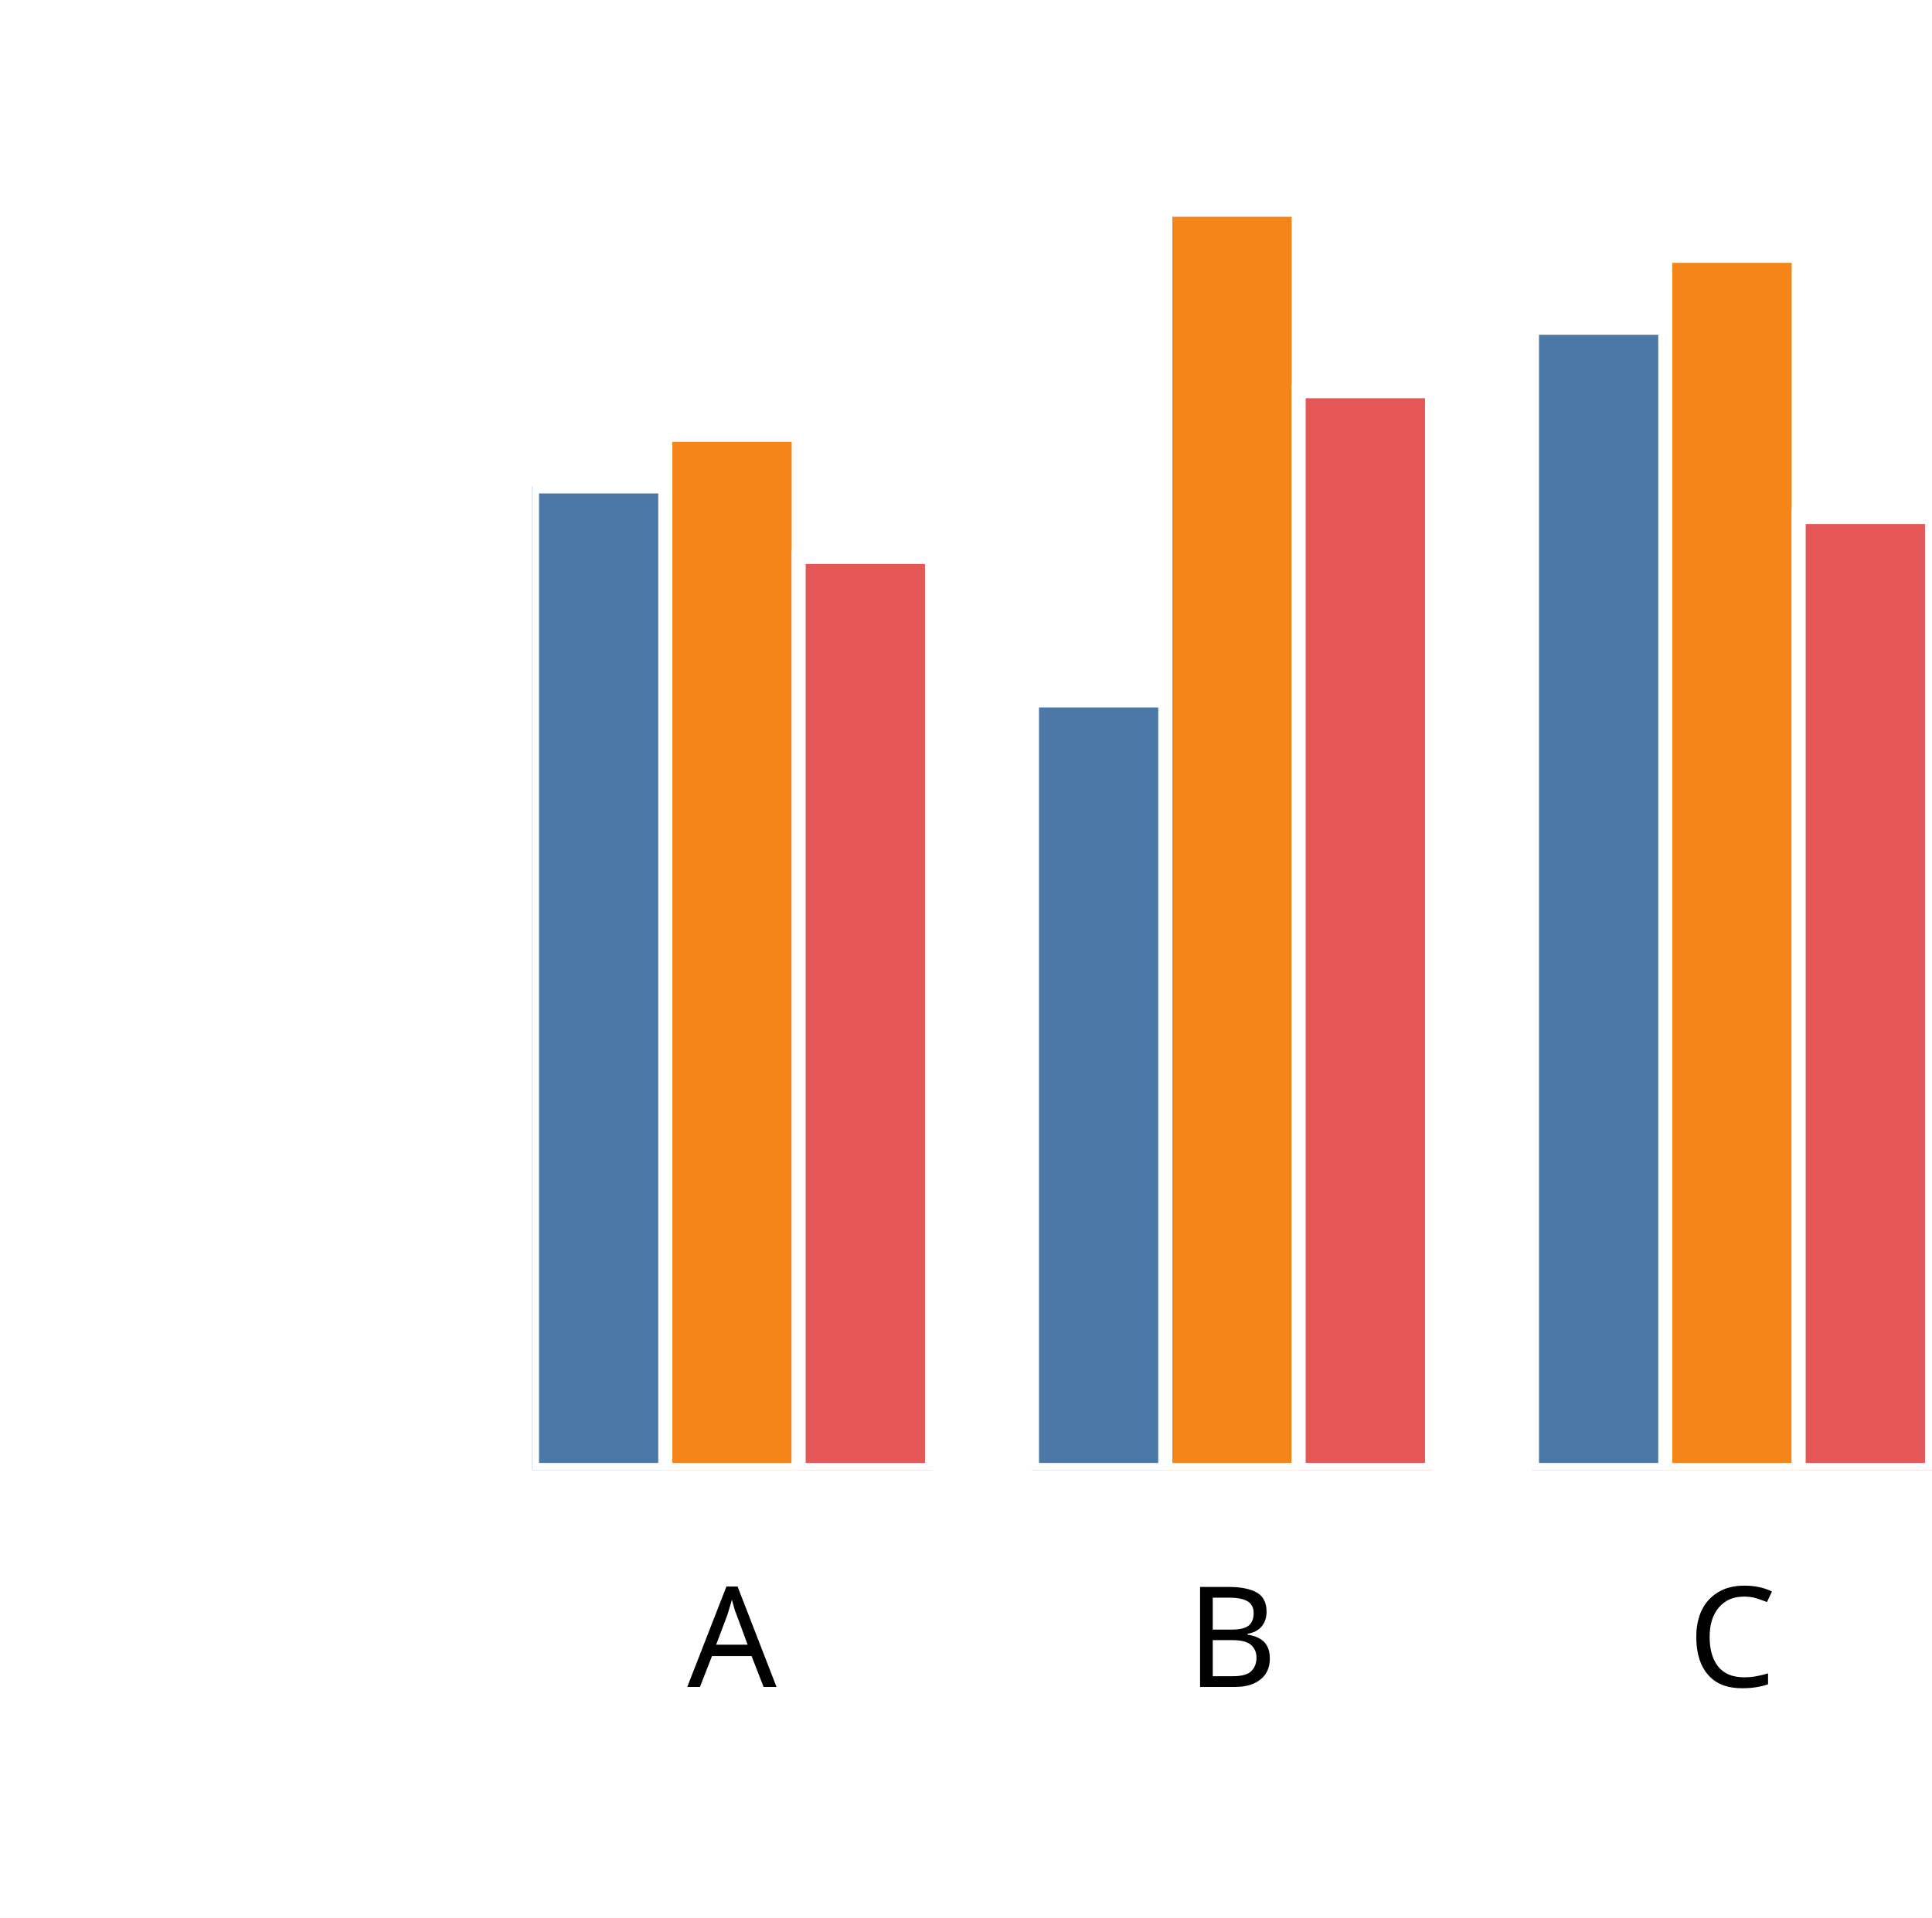
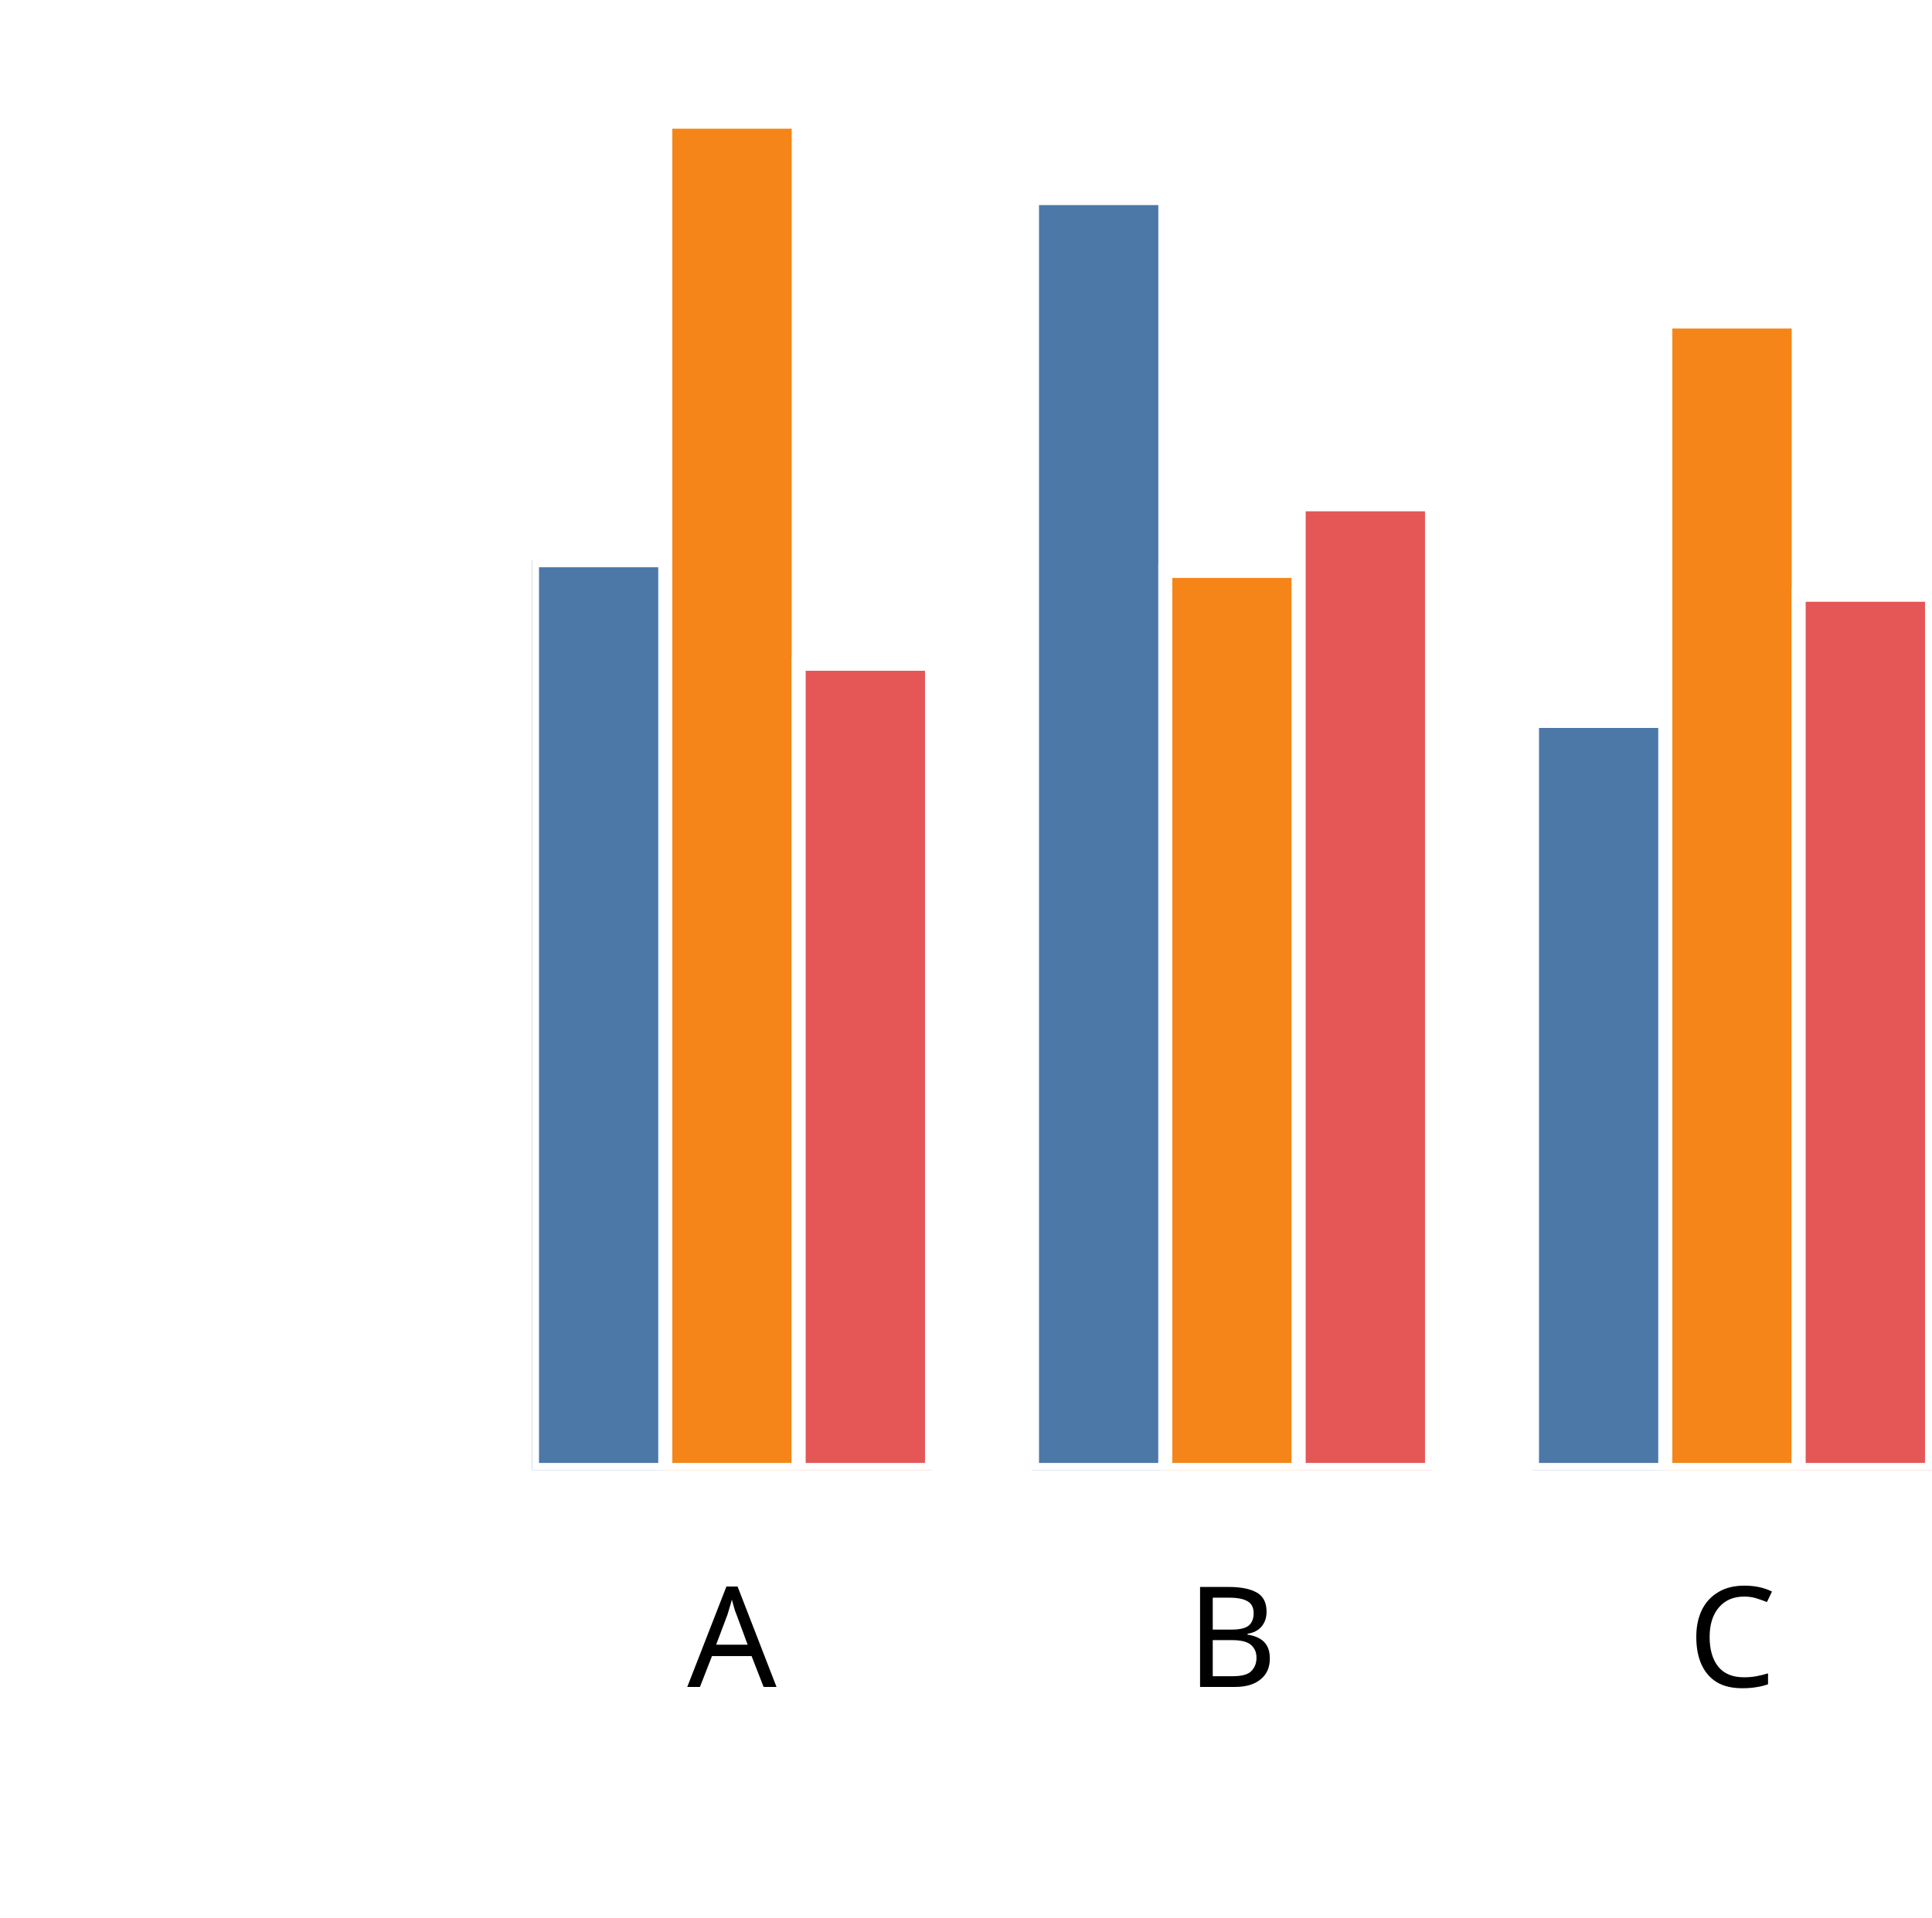
<svg xmlns="http://www.w3.org/2000/svg" version="1.1" class="marks" width="138" height="137" viewBox="0 0 138 137">
  <rect width="138" height="137" fill="white" />
  <g fill="none" stroke-miterlimit="10" transform="translate(38,5)">
    <g class="mark-group role-frame root" role="graphics-object" aria-roledescription="group mark container">
      <g transform="translate(0,0)">
        <path class="background" aria-hidden="true" d="M0,0h100v100h-100Z" />
        <g>
          <g class="mark-group role-axis" role="graphics-symbol" aria-roledescription="axis" aria-label="X-axis titled 'x' for a discrete scale with 3 values: A, B, C">
            <g transform="translate(0.5,100.5)">
              <path class="background" aria-hidden="true" d="M0,0h0v0h0Z" pointer-events="none" />
              <g>
                <g class="mark-rule role-axis-tick" pointer-events="none">
                  <line transform="translate(14,0)" x2="0" y2="5" stroke="white" stroke-width="1.01" opacity="1" />
                  <line transform="translate(50,0)" x2="0" y2="5" stroke="white" stroke-width="1.01" opacity="1" />
                  <line transform="translate(85,0)" x2="0" y2="5" stroke="white" stroke-width="1.01" opacity="1" />
                </g>
                <g class="mark-text role-axis-label" pointer-events="none">
                  <text text-anchor="middle" transform="translate(13.78571,15)" font-family="sans-serif" font-size="10px" font-style="normal" font-weight="400" fill="black" opacity="1">A</text>
                  <text text-anchor="middle" transform="translate(49.5,15)" font-family="sans-serif" font-size="10px" font-style="normal" font-weight="400" fill="black" opacity="1">B</text>
                  <text text-anchor="middle" transform="translate(85.21429,15)" font-family="sans-serif" font-size="10px" font-style="normal" font-weight="400" fill="black" opacity="1">C</text>
                </g>
                <g class="mark-text role-axis-title" pointer-events="none">
                  <text text-anchor="middle" transform="translate(50,30)" font-family="sans-serif" font-size="11px" font-style="normal" font-weight="400" fill="white" opacity="1">x</text>
                </g>
              </g>
              <path class="foreground" aria-hidden="true" d="" pointer-events="none" display="none" />
            </g>
          </g>
          <g class="mark-group role-axis" role="graphics-symbol" aria-roledescription="axis" aria-label="Y-axis titled 'sum of y' for a linear scale with values from 0.0 to 2.0">
            <g transform="translate(0.5,0.5)">
              <path class="background" aria-hidden="true" d="M0,0h0v0h0Z" pointer-events="none" />
              <g>
                <g class="mark-rule role-axis-tick" pointer-events="none">
                  <line transform="translate(0,100)" x2="-5" y2="0" stroke="white" stroke-width="1.01" opacity="1" />
                  <line transform="translate(0,75)" x2="-5" y2="0" stroke="white" stroke-width="1.01" opacity="1" />
                  <line transform="translate(0,50)" x2="-5" y2="0" stroke="white" stroke-width="1.01" opacity="1" />
                  <line transform="translate(0,25)" x2="-5" y2="0" stroke="white" stroke-width="1.01" opacity="1" />
                  <line transform="translate(0,0)" x2="-5" y2="0" stroke="white" stroke-width="1.01" opacity="1" />
                </g>
                <g class="mark-text role-axis-label" pointer-events="none">
                  <text text-anchor="end" transform="translate(-7,103)" font-family="sans-serif" font-size="10px" font-style="normal" font-weight="400" fill="white" opacity="1">0.0</text>
                  <text text-anchor="end" transform="translate(-7,78)" font-family="sans-serif" font-size="10px" font-style="normal" font-weight="400" fill="white" opacity="1">0.5</text>
                  <text text-anchor="end" transform="translate(-7,53)" font-family="sans-serif" font-size="10px" font-style="normal" font-weight="400" fill="white" opacity="1">1.0</text>
                  <text text-anchor="end" transform="translate(-7,28)" font-family="sans-serif" font-size="10px" font-style="normal" font-weight="400" fill="white" opacity="1">1.5</text>
                  <text text-anchor="end" transform="translate(-7,3)" font-family="sans-serif" font-size="10px" font-style="normal" font-weight="400" fill="white" opacity="1">2.0</text>
                </g>
                <g class="mark-text role-axis-title" pointer-events="none">
                  <text text-anchor="middle" transform="translate(-26.90332,50) rotate(-90) translate(0,-2)" font-family="sans-serif" font-size="11px" font-style="normal" font-weight="400" fill="white" opacity="1">sum of y</text>
                </g>
              </g>
              <path class="foreground" aria-hidden="true" d="" pointer-events="none" display="none" />
            </g>
          </g>
          <g class="mark-group role-scope" clip-path="url(#clip1)" role="graphics-object" aria-roledescription="group mark container">
            <g transform="translate(0,0)">
              <path class="background" aria-hidden="true" d="M0,0h0v0h0Z" />
              <g>
                <g class="mark-rect role-mark" role="graphics-symbol" aria-roledescription="rect mark container">
-                   <path d="M1.7763568394002505e-15,29.748h9.524v70.252h-9.524Z" fill="#4c78a8" stroke="white" stroke-width="1" opacity="1" />
-                   <path d="M9.524,26.058h9.524v73.942h-9.524Z" fill="#f58518" stroke="white" stroke-width="1" opacity="1" />
-                   <path d="M19.048,34.784h9.524v65.216h-9.524Z" fill="#e45756" stroke="white" stroke-width="1" opacity="1" />
+                   <path d="M1.7763568394002505e-15,35.019h9.524v64.981h-9.524Z" fill="#4c78a8" stroke="white" stroke-width="1" opacity="1" />
+                   <path d="M9.524,3.694h9.524v96.306h-9.524Z" fill="#f58518" stroke="white" stroke-width="1" opacity="1" />
+                   <path d="M19.048,42.413h9.524v57.587h-9.524Z" fill="#e45756" stroke="white" stroke-width="1" opacity="1" />
                </g>
              </g>
              <path class="foreground" aria-hidden="true" d="" display="none" />
            </g>
            <g transform="translate(35.71429,0)">
              <path class="background" aria-hidden="true" d="M0,0h0v0h0Z" />
              <g>
                <g class="mark-rect role-mark" role="graphics-symbol" aria-roledescription="rect mark container">
-                   <path d="M1.7763568394002505e-15,45.036h9.524v54.964h-9.524Z" fill="#4c78a8" stroke="white" stroke-width="1" opacity="1" />
-                   <path d="M9.524,9.987h9.524v90.013h-9.524Z" fill="#f58518" stroke="white" stroke-width="1" opacity="1" />
-                   <path d="M19.048,22.946h9.524v77.054h-9.524Z" fill="#e45756" stroke="white" stroke-width="1" opacity="1" />
+                   <path d="M1.7763568394002505e-15,9.151h9.524v90.849h-9.524Z" fill="#4c78a8" stroke="white" stroke-width="1" opacity="1" />
+                   <path d="M9.524,35.784h9.524v64.216h-9.524Z" fill="#f58518" stroke="white" stroke-width="1" opacity="1" />
+                   <path d="M19.048,31.023h9.524v68.977h-9.524Z" fill="#e45756" stroke="white" stroke-width="1" opacity="1" />
                </g>
              </g>
              <path class="foreground" aria-hidden="true" d="" display="none" />
            </g>
            <g transform="translate(71.42857,0)">
              <path class="background" aria-hidden="true" d="M0,0h0v0h0Z" />
              <g>
                <g class="mark-rect role-mark" role="graphics-symbol" aria-roledescription="rect mark container">
-                   <path d="M1.7763568394002505e-15,18.413h9.524v81.587h-9.524Z" fill="#4c78a8" stroke="white" stroke-width="1" opacity="1" />
-                   <path d="M9.524,13.274h9.524v86.726h-9.524Z" fill="#f58518" stroke="white" stroke-width="1" opacity="1" />
-                   <path d="M19.048,31.934h9.524v68.066h-9.524Z" fill="#e45756" stroke="white" stroke-width="1" opacity="1" />
+                   <path d="M1.7763568394002505e-15,46.498h9.524v53.502h-9.524Z" fill="#4c78a8" stroke="white" stroke-width="1" opacity="1" />
+                   <path d="M9.524,17.966h9.524v82.034h-9.524Z" fill="#f58518" stroke="white" stroke-width="1" opacity="1" />
+                   <path d="M19.048,37.486h9.524v62.514h-9.524Z" fill="#e45756" stroke="white" stroke-width="1" opacity="1" />
                </g>
              </g>
              <path class="foreground" aria-hidden="true" d="" display="none" />
            </g>
          </g>
        </g>
        <path class="foreground" aria-hidden="true" d="" display="none" />
      </g>
    </g>
  </g>
  <defs>
    <clipPath id="clip1">
      <rect x="0" y="0" width="100" height="100" />
    </clipPath>
  </defs>
</svg>
